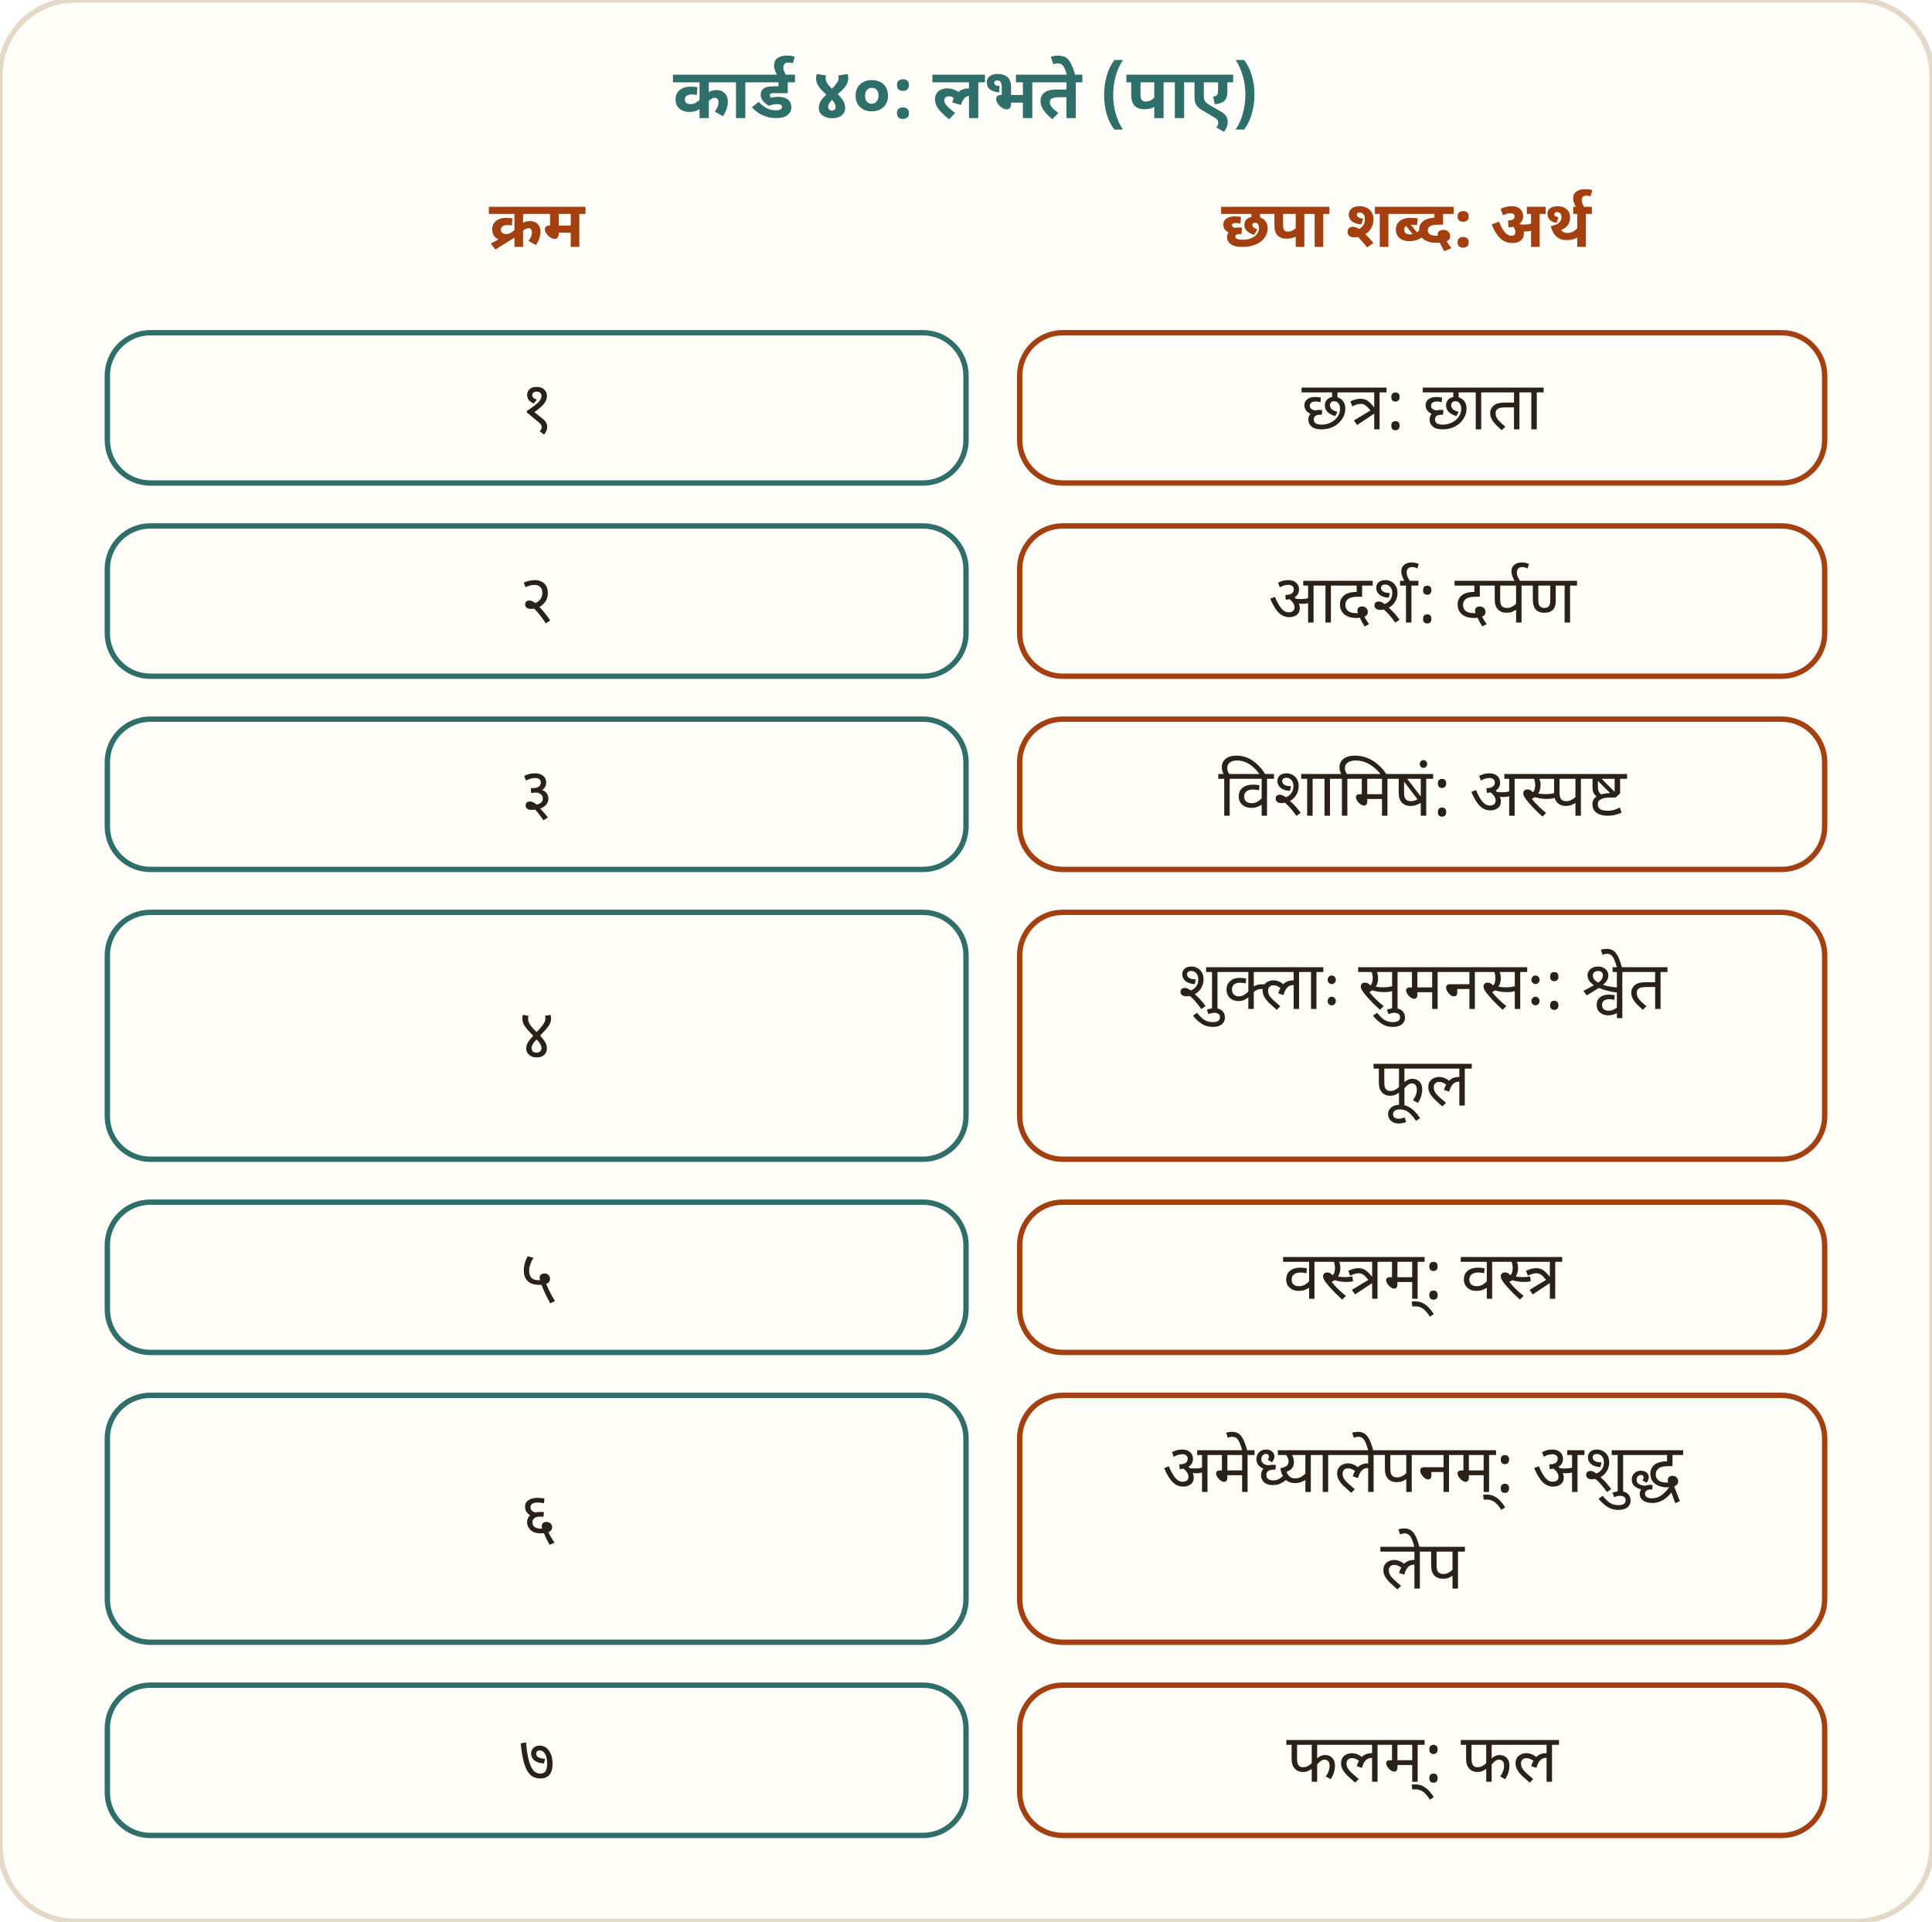
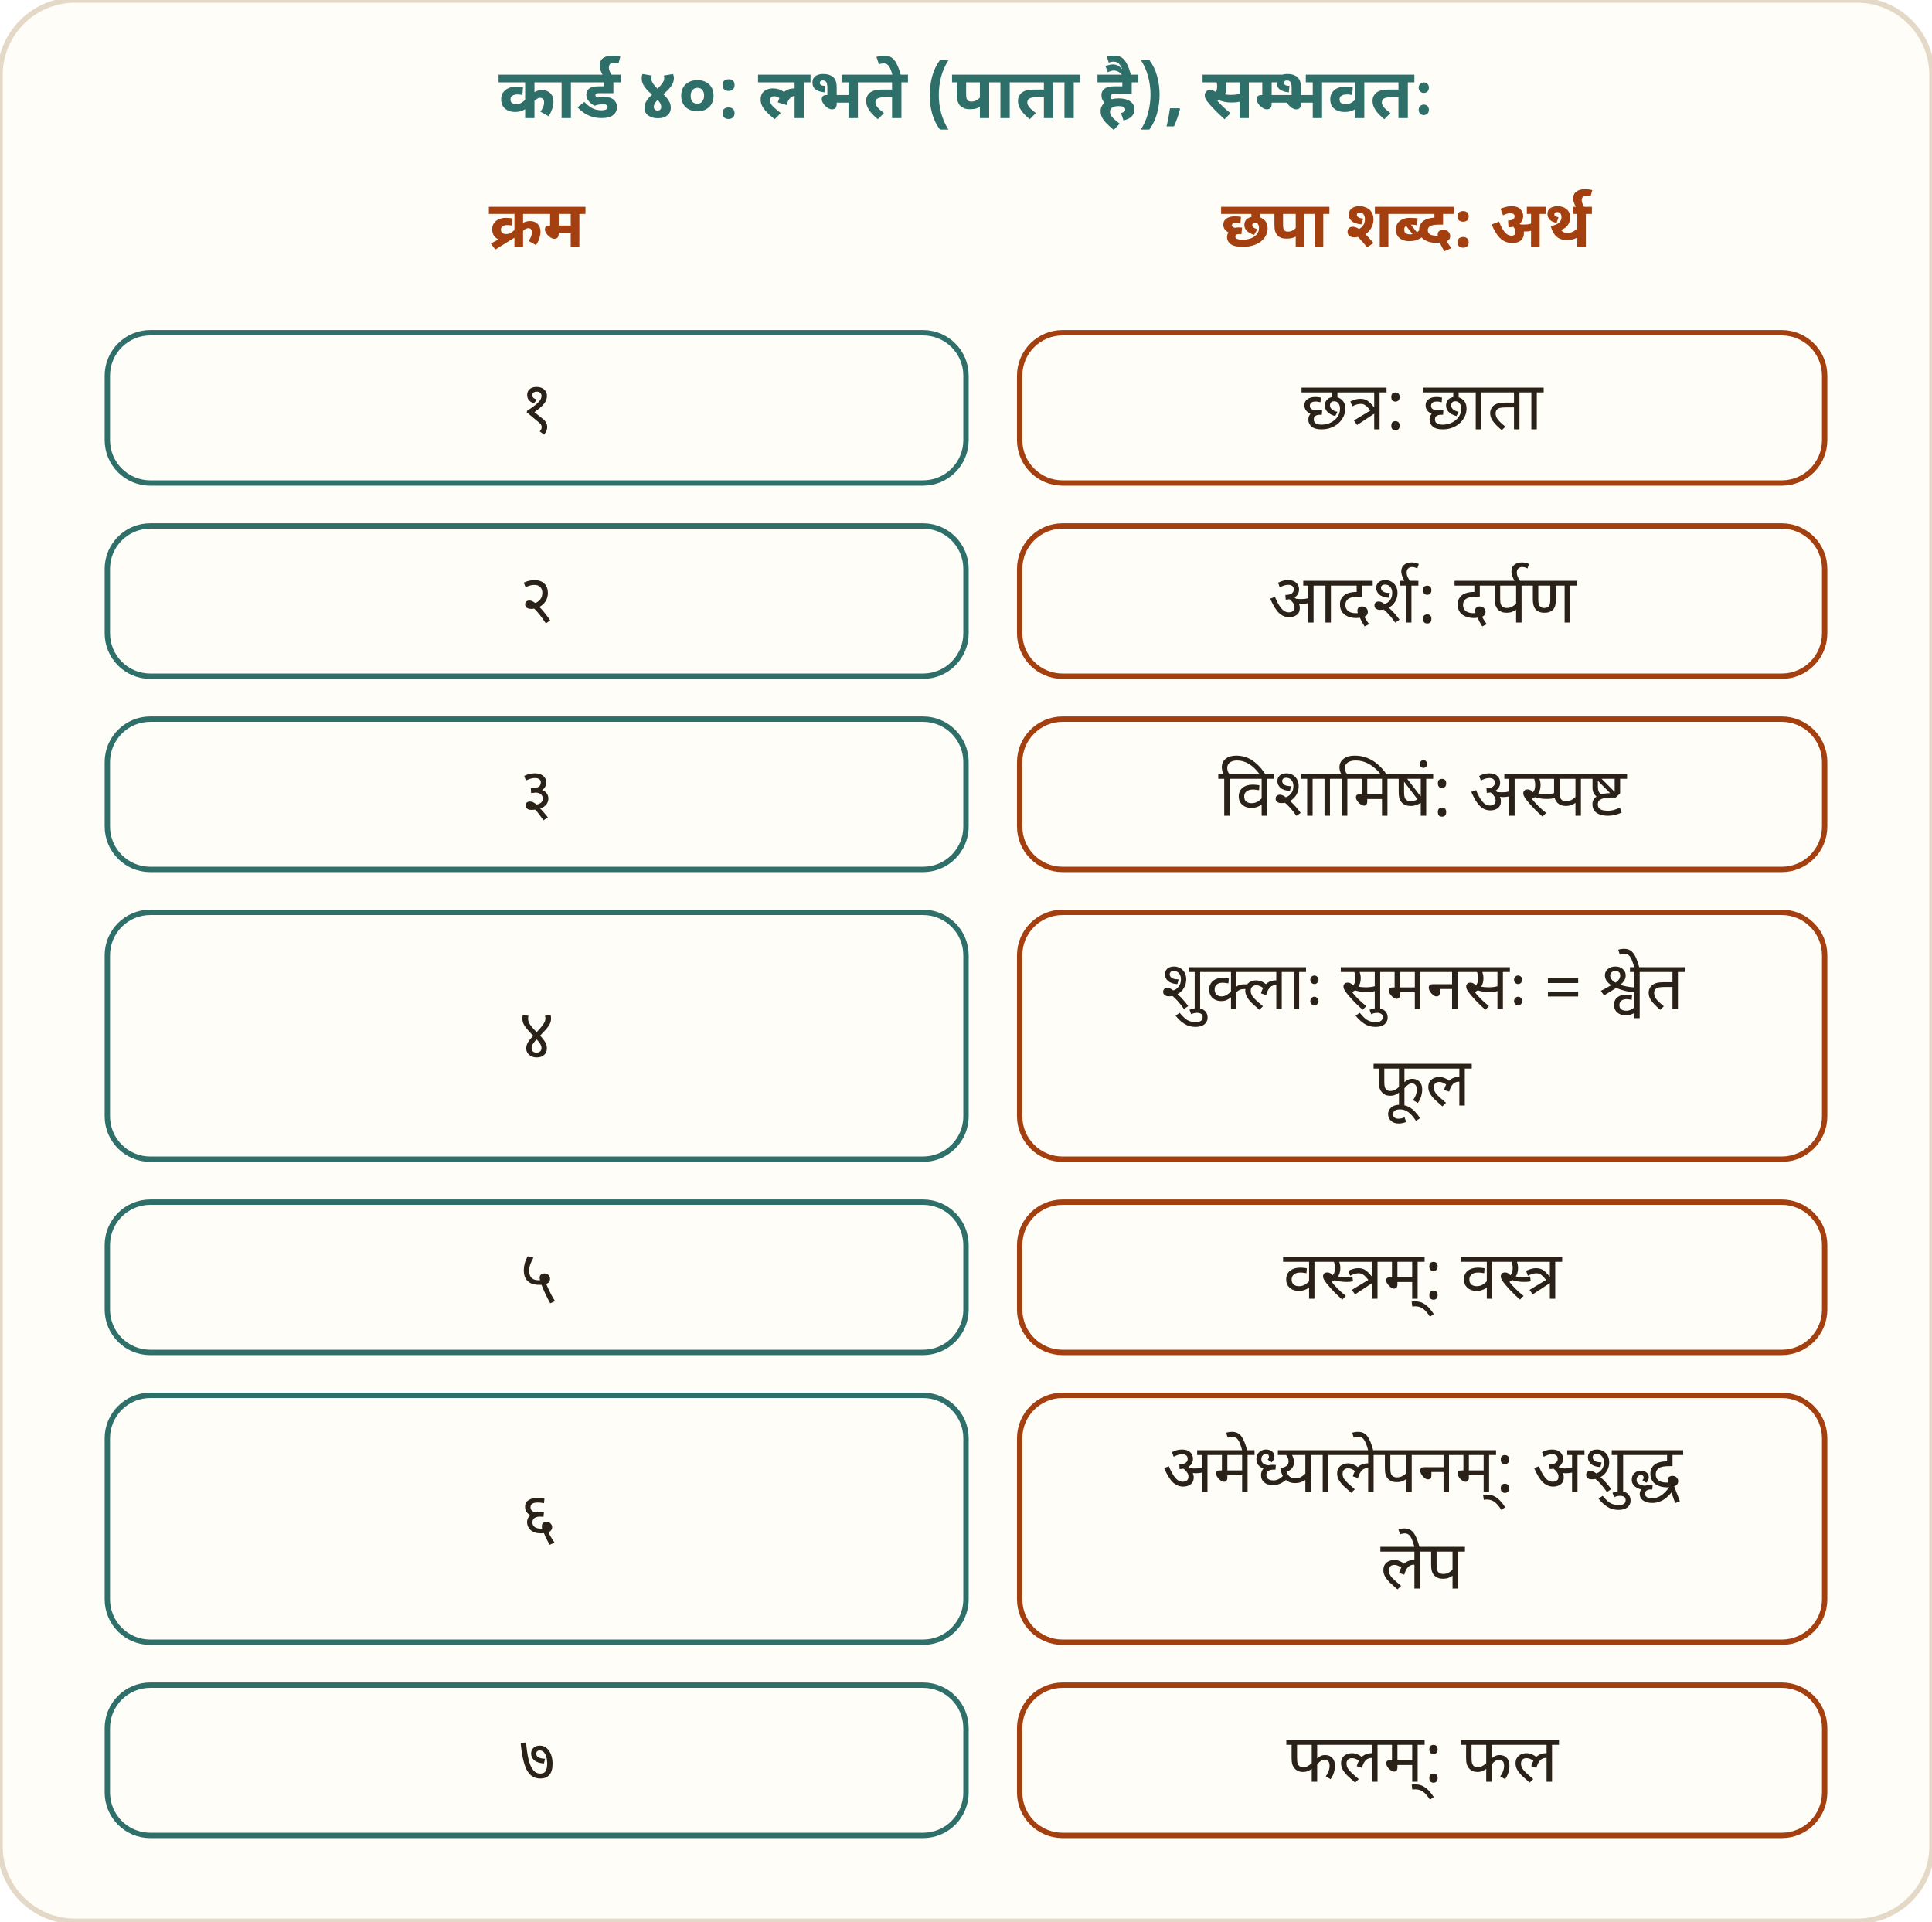
<svg xmlns="http://www.w3.org/2000/svg" viewBox="0 0 360 358" role="img">
  <rect width="360" height="358" rx="14" fill="#fffdf8" stroke="#e4d9c6" />
-   <text x="180" y="22" font-family="'Noto Sans Devanagari','Mukta','Nirmala UI','Mangal',sans-serif" font-size="13" font-weight="700" fill="#2f6f6a" text-anchor="middle">कार्ड ४०: लभते (पाए)</text>
+   <text x="180" y="22" font-family="'Noto Sans Devanagari','Mukta','Nirmala UI','Mangal',sans-serif" font-size="13" font-weight="700" fill="#2f6f6a" text-anchor="middle">कार्ड ४०: लभते (पाता है), सम्भवतः</text>
  <text x="100" y="46" font-family="'Noto Sans Devanagari','Mukta','Nirmala UI','Mangal',sans-serif" font-size="12" font-weight="700" fill="#a4400f" text-anchor="middle">क्रम</text>
  <text x="262" y="46" font-family="'Noto Sans Devanagari','Mukta','Nirmala UI','Mangal',sans-serif" font-size="12" font-weight="700" fill="#a4400f" text-anchor="middle">छपा शब्द: अर्थ</text>
  <rect x="20" y="62" width="160" height="28" rx="8" fill="#fffdf8" stroke="#2f6f6a" />
  <text x="100.0" y="80.0" font-family="'Noto Sans Devanagari','Mukta','Nirmala UI','Mangal',sans-serif" font-size="12.5" font-weight="500" fill="#2a2118" text-anchor="middle">१</text>
  <rect x="190" y="62" width="150" height="28" rx="8" fill="#fffdf8" stroke="#a4400f" />
  <text x="265.0" y="80.0" font-family="'Noto Sans Devanagari','Mukta','Nirmala UI','Mangal',sans-serif" font-size="12.5" font-weight="500" fill="#2a2118" text-anchor="middle">छत्र: छाता</text>
  <rect x="20" y="98" width="160" height="28" rx="8" fill="#fffdf8" stroke="#2f6f6a" />
  <text x="100.0" y="116.0" font-family="'Noto Sans Devanagari','Mukta','Nirmala UI','Mangal',sans-serif" font-size="12.5" font-weight="500" fill="#2a2118" text-anchor="middle">२</text>
  <rect x="190" y="98" width="150" height="28" rx="8" fill="#fffdf8" stroke="#a4400f" />
  <text x="265.0" y="116.0" font-family="'Noto Sans Devanagari','Mukta','Nirmala UI','Mangal',sans-serif" font-size="12.5" font-weight="500" fill="#2a2118" text-anchor="middle">आदर्श: दर्पण</text>
  <rect x="20" y="134" width="160" height="28" rx="8" fill="#fffdf8" stroke="#2f6f6a" />
  <text x="100.0" y="152.0" font-family="'Noto Sans Devanagari','Mukta','Nirmala UI','Mangal',sans-serif" font-size="12.5" font-weight="500" fill="#2a2118" text-anchor="middle">३</text>
  <rect x="190" y="134" width="150" height="28" rx="8" fill="#fffdf8" stroke="#a4400f" />
  <text x="265.0" y="152.0" font-family="'Noto Sans Devanagari','Mukta','Nirmala UI','Mangal',sans-serif" font-size="12.5" font-weight="500" fill="#2a2118" text-anchor="middle">विशामिषं: अस्पष्ट</text>
  <rect x="20" y="170" width="160" height="46" rx="8" fill="#fffdf8" stroke="#2f6f6a" />
  <text x="100.0" y="197.0" font-family="'Noto Sans Devanagari','Mukta','Nirmala UI','Mangal',sans-serif" font-size="12.5" font-weight="500" fill="#2a2118" text-anchor="middle">४</text>
  <rect x="190" y="170" width="150" height="46" rx="8" fill="#fffdf8" stroke="#a4400f" />
-   <text x="265.0" y="188.0" font-family="'Noto Sans Devanagari','Mukta','Nirmala UI','Mangal',sans-serif" font-size="12.5" font-weight="500" fill="#2a2118" text-anchor="middle">शुक्लाः सुमनसः: श्वेत</text>
+   <text x="265.0" y="188.0" font-family="'Noto Sans Devanagari','Mukta','Nirmala UI','Mangal',sans-serif" font-size="12.5" font-weight="500" fill="#2a2118" text-anchor="middle">शुक्लाः सुमनसः = श्वेत</text>
  <text x="265.0" y="206.0" font-family="'Noto Sans Devanagari','Mukta','Nirmala UI','Mangal',sans-serif" font-size="12.5" font-weight="500" fill="#2a2118" text-anchor="middle">फूल</text>
  <rect x="20" y="224" width="160" height="28" rx="8" fill="#fffdf8" stroke="#2f6f6a" />
  <text x="100.0" y="242.0" font-family="'Noto Sans Devanagari','Mukta','Nirmala UI','Mangal',sans-serif" font-size="12.5" font-weight="500" fill="#2a2118" text-anchor="middle">५</text>
  <rect x="190" y="224" width="150" height="28" rx="8" fill="#fffdf8" stroke="#a4400f" />
  <text x="265.0" y="242.0" font-family="'Noto Sans Devanagari','Mukta','Nirmala UI','Mangal',sans-serif" font-size="12.5" font-weight="500" fill="#2a2118" text-anchor="middle">वस्त्रम्: वस्त्र</text>
  <rect x="20" y="260" width="160" height="46" rx="8" fill="#fffdf8" stroke="#2f6f6a" />
  <text x="100.0" y="287.0" font-family="'Noto Sans Devanagari','Mukta','Nirmala UI','Mangal',sans-serif" font-size="12.5" font-weight="500" fill="#2a2118" text-anchor="middle">६</text>
  <rect x="190" y="260" width="150" height="46" rx="8" fill="#fffdf8" stroke="#a4400f" />
  <text x="265.0" y="278.0" font-family="'Noto Sans Devanagari','Mukta','Nirmala UI','Mangal',sans-serif" font-size="12.5" font-weight="500" fill="#2a2118" text-anchor="middle">अमेध्यालेपनम्: अशुद्ध</text>
  <text x="265.0" y="296.0" font-family="'Noto Sans Devanagari','Mukta','Nirmala UI','Mangal',sans-serif" font-size="12.5" font-weight="500" fill="#2a2118" text-anchor="middle">लेप</text>
  <rect x="20" y="314" width="160" height="28" rx="8" fill="#fffdf8" stroke="#2f6f6a" />
  <text x="100.0" y="332.0" font-family="'Noto Sans Devanagari','Mukta','Nirmala UI','Mangal',sans-serif" font-size="12.5" font-weight="500" fill="#2a2118" text-anchor="middle">७</text>
  <rect x="190" y="314" width="150" height="28" rx="8" fill="#fffdf8" stroke="#a4400f" />
  <text x="265.0" y="332.0" font-family="'Noto Sans Devanagari','Mukta','Nirmala UI','Mangal',sans-serif" font-size="12.5" font-weight="500" fill="#2a2118" text-anchor="middle">फलम्: फल</text>
</svg>
